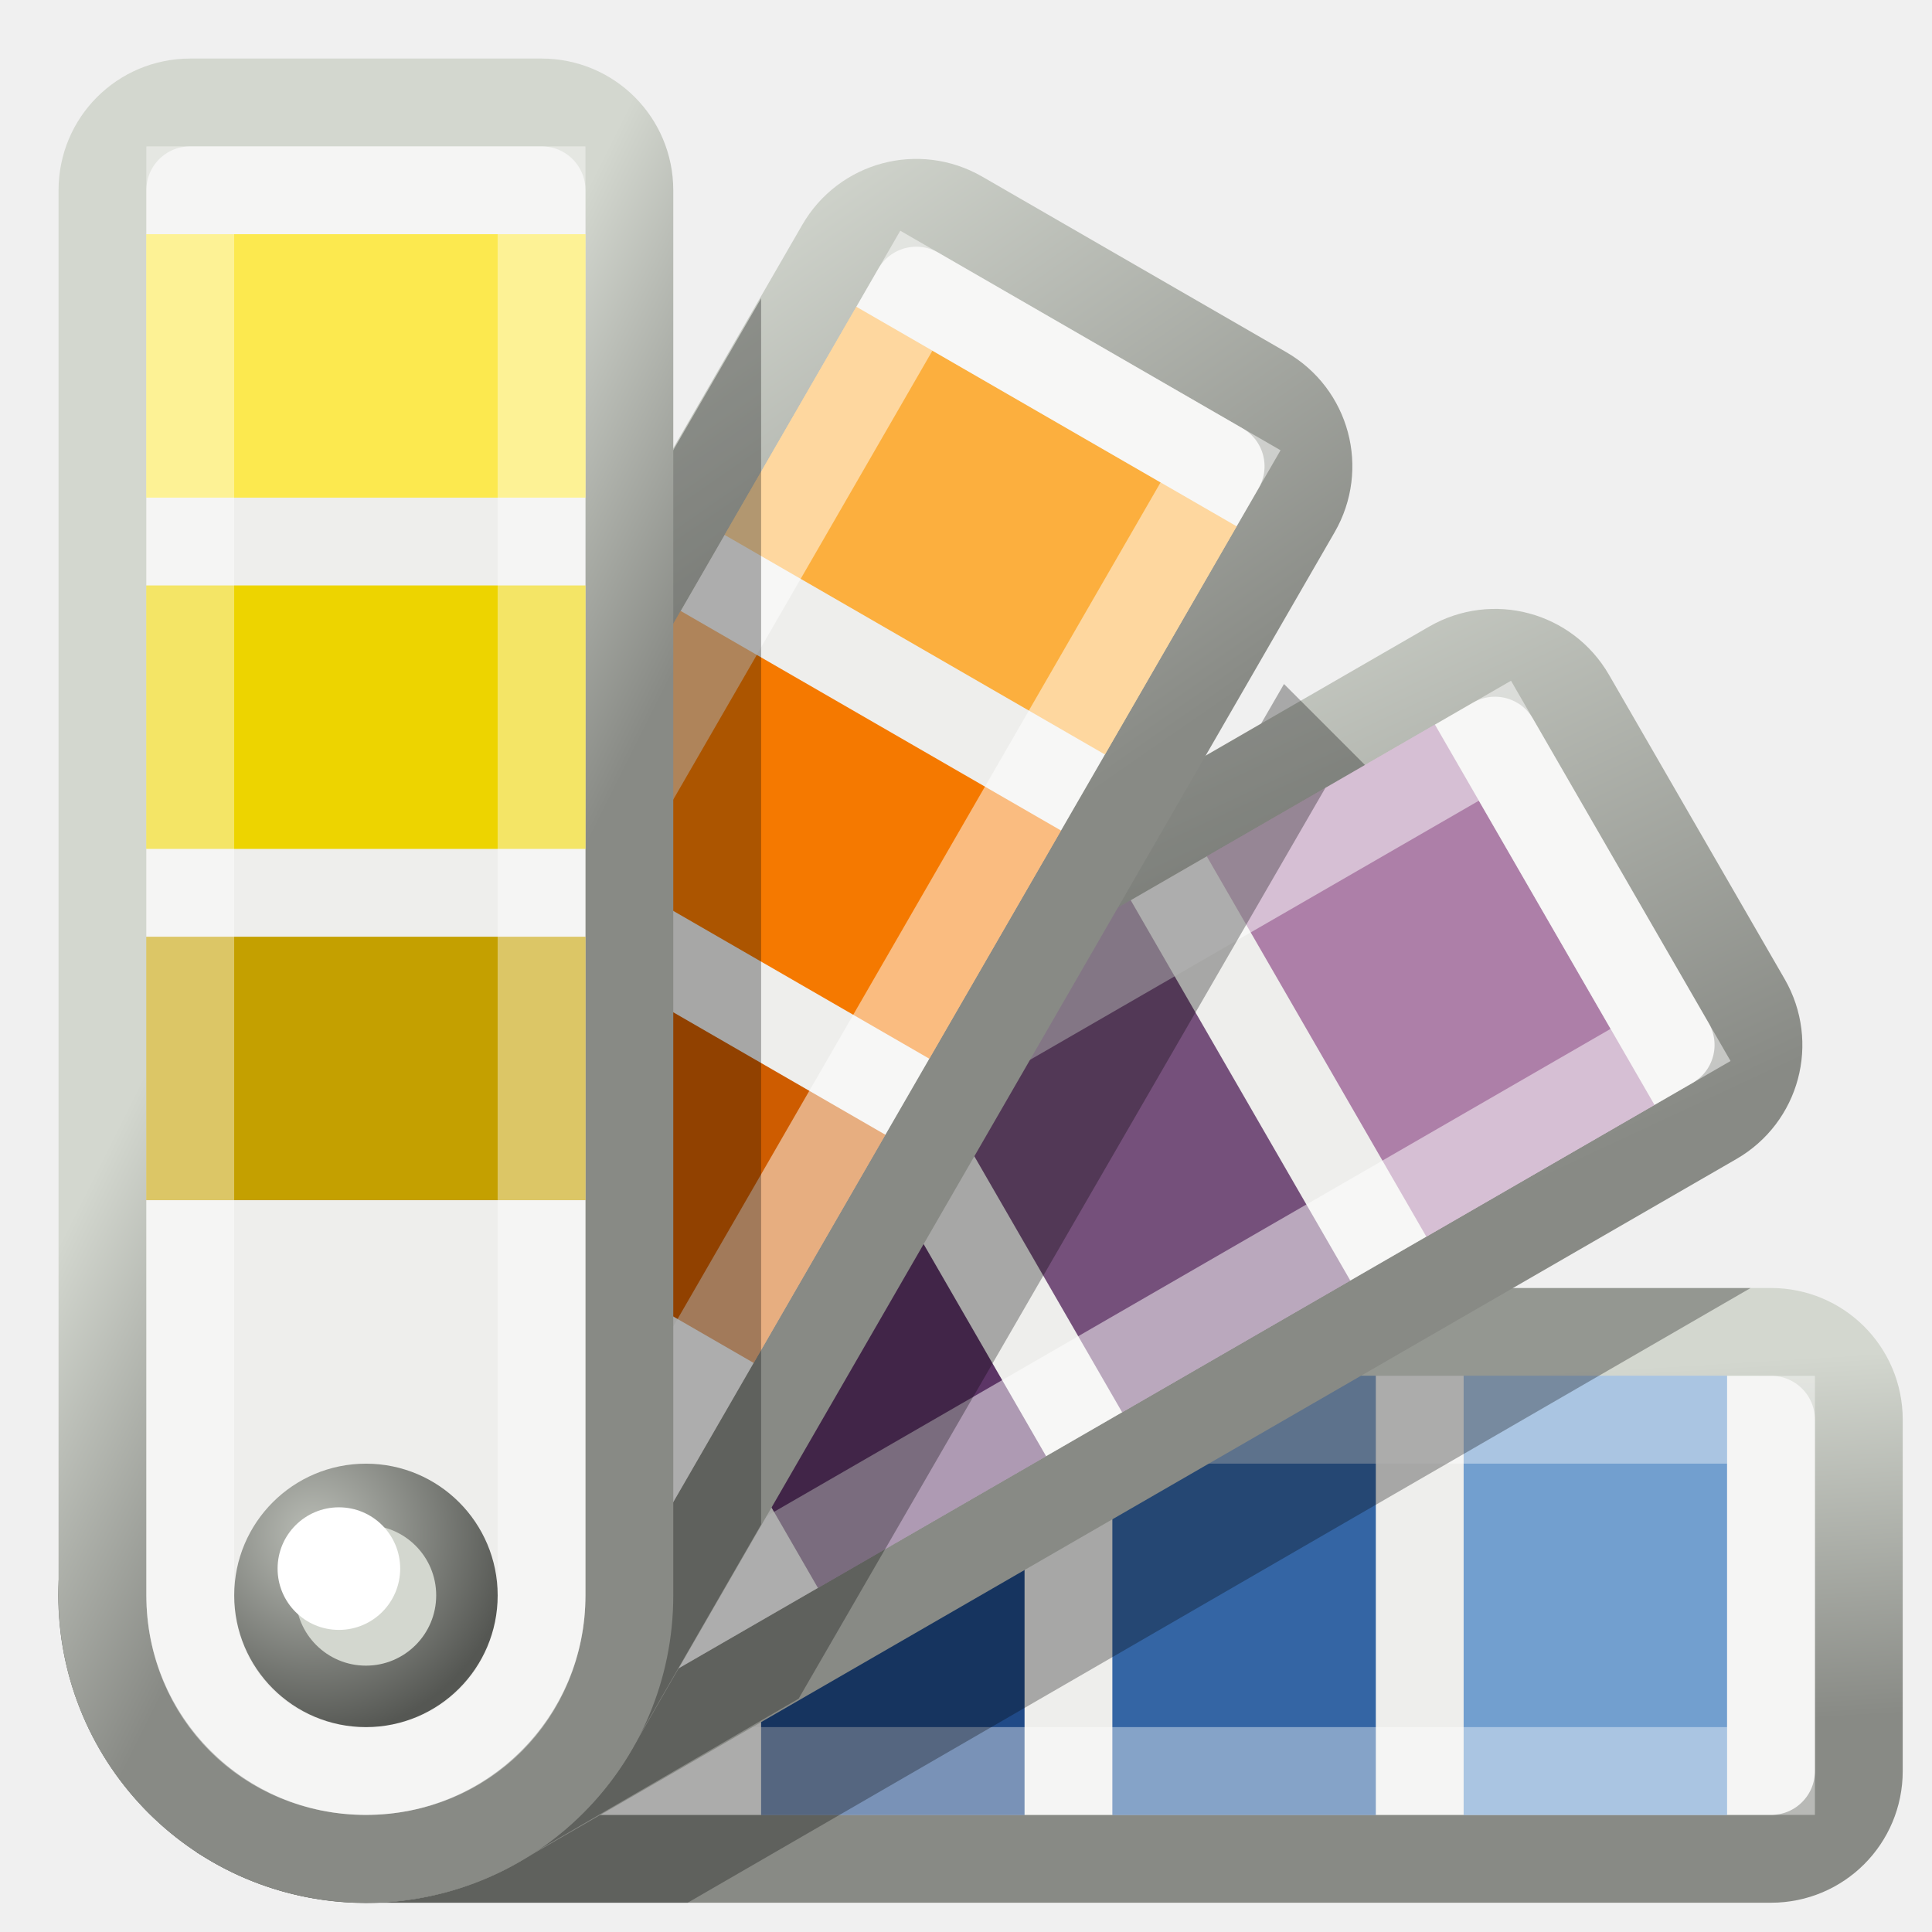
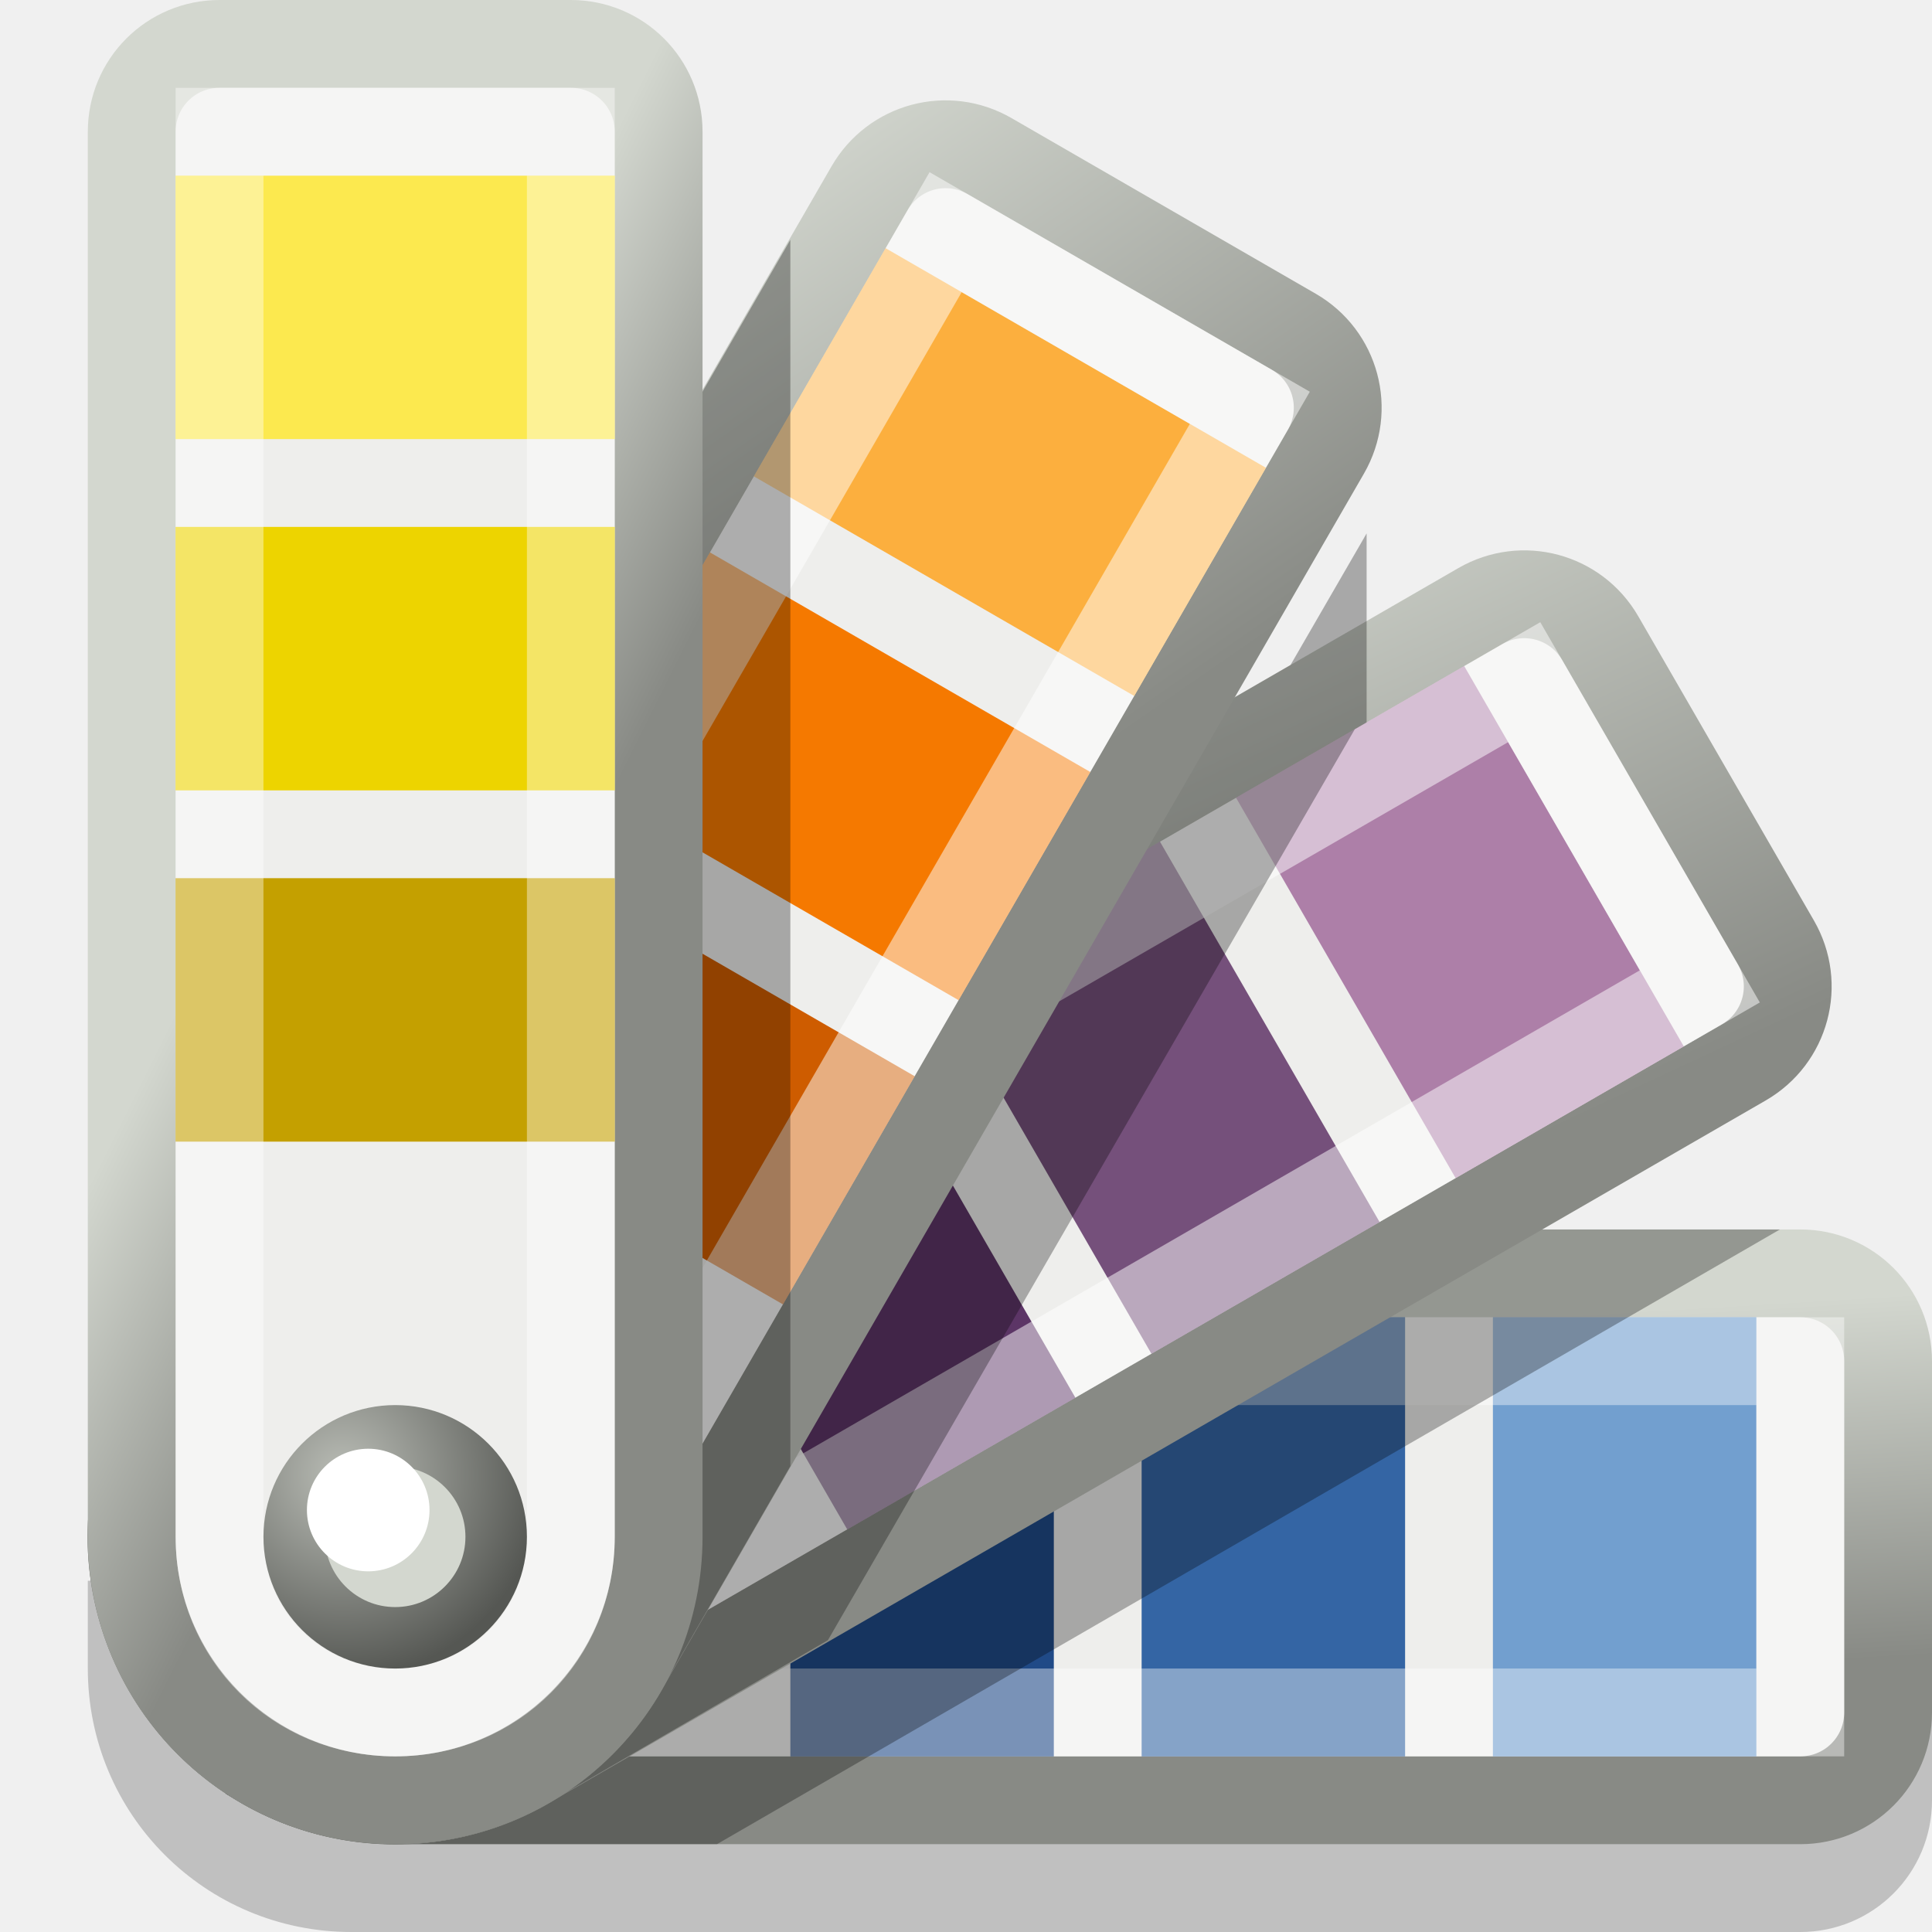
<svg xmlns="http://www.w3.org/2000/svg" xmlns:xlink="http://www.w3.org/1999/xlink" width="22" height="22" viewBox="0 0 22 22" version="1.1" id="svg1">
  <defs id="defs1">
    <linearGradient xlink:href="#linearGradient5158-6" id="linearGradient6380" gradientUnits="userSpaceOnUse" gradientTransform="translate(-30,-9)" x1="343.062" y1="201.438" x2="343.312" y2="205.562" />
    <linearGradient id="linearGradient5158-6">
      <stop style="stop-color:#d3d7cf;stop-opacity:1" offset="0" id="stop5160-1" />
      <stop style="stop-color:#888a85;stop-opacity:1" offset="1" id="stop5162-93" />
    </linearGradient>
    <linearGradient xlink:href="#linearGradient5158-6" id="linearGradient6380-8" gradientUnits="userSpaceOnUse" gradientTransform="translate(-30,-9)" x1="344.598" y1="197.206" x2="343.879" y2="205.451" />
    <linearGradient xlink:href="#linearGradient5158-6" id="linearGradient6380-8-0" gradientUnits="userSpaceOnUse" gradientTransform="translate(-30,-9)" x1="348.758" y1="197" x2="345.379" y2="204.147" />
    <linearGradient xlink:href="#linearGradient5158-6" id="linearGradient6380-8-0-2" gradientUnits="userSpaceOnUse" gradientTransform="translate(-30,-9)" x1="346.5" y1="202.5" x2="345" y2="205.5" />
-     <radialGradient xlink:href="#linearGradient7091" id="radialGradient7097" cx="306.803" cy="193.788" fx="306.803" fy="193.788" r="1.445" gradientTransform="matrix(1.58004,0,0,1.607698,-481.1914,-294.0926)" gradientUnits="userSpaceOnUse" />
+     <radialGradient xlink:href="#linearGradient7091" id="radialGradient7097" cx="306.803" cy="193.788" fx="306.803" fy="193.788" r="1.445" gradientTransform="matrix(1.58004,0,0,1.607698,-480.8581,-294.7593)" gradientUnits="userSpaceOnUse" />
    <linearGradient id="linearGradient7091">
      <stop style="stop-color:#babdb6;stop-opacity:1" offset="0" id="stop7093" />
      <stop style="stop-color:#555753;stop-opacity:1" offset="1" id="stop7095" />
    </linearGradient>
  </defs>
  <g id="layer1">
-     <g id="g6371" style="display:inline;enable-background:new" transform="translate(-303.3333,-176.3333)">
+     <path style="color:#000000;display:inline;overflow:visible;visibility:visible;opacity:0.2;fill:#000000;fill-opacity:1;fill-rule:nonzero;stroke:#000000;stroke-width:1;marker:none;enable-background:accumulate" d="m 1.5,18.5 v 0.5 c 0,1.385 1.115,2.5 2.5,2.5 H 20.5 c 0.554,0 1,-0.446 1,-1 v -2 z" id="rect4720-0-8-0-0" />
+     <g id="g6371" style="display:inline;enable-background:new" transform="translate(-303,-177)">
      <path id="rect4720-0-8-51" d="m 307.5,191.5 c -1.662,0 -3,1.338 -3,3 0,1.662 1.338,3 3,3 h 16 c 0.554,0 1,-0.446 1,-1 v -4 c 0,-0.554 -0.446,-1 -1,-1 z" style="color:#000000;display:inline;overflow:visible;visibility:visible;fill:#eeeeec;fill-opacity:1;fill-rule:nonzero;stroke:url(#linearGradient6380);stroke-width:1;marker:none;enable-background:accumulate" />
      <rect ry="0" rx="0" y="192" x="320" height="5" width="3" id="rect4927-6" style="color:#000000;display:inline;overflow:visible;visibility:visible;fill:#729fcf;stroke:none;stroke-width:1;marker:none;enable-background:accumulate" />
      <rect ry="0" rx="0" y="192" x="316" height="5" width="3" id="rect4927-6-5" style="color:#000000;display:inline;overflow:visible;visibility:visible;fill:#3465a4;stroke:none;stroke-width:1;marker:none;enable-background:accumulate" />
      <rect ry="0" rx="0" y="192" x="312" height="5" width="3" id="rect4927-6-5-7" style="color:#000000;display:inline;overflow:visible;visibility:visible;fill:#204a87;stroke:none;stroke-width:1;marker:none;enable-background:accumulate" />
      <path d="m 307.5,192.5 c -1.125,0 -2,0.875 -2,2 0,1.125 0.875,2 2,2 h 16 v -4 z" id="path6369" style="color:#000000;display:inline;overflow:visible;visibility:visible;opacity:0.4;fill:none;stroke:#ffffff;stroke-width:1;marker:none;enable-background:accumulate" />
    </g>
-     <path style="color:#000000;display:inline;overflow:visible;visibility:visible;opacity:0.3;fill:#000000;fill-opacity:1;fill-rule:nonzero;stroke:#000000;stroke-width:1;marker:none;enable-background:accumulate" d="m 6.104,15.167 -2.438,1.406 c -1.439,0.831 -1.925,2.654 -1.094,4.094 0.012,0.021 0.019,0.042 0.031,0.062 0.455,0.277 0.989,0.438 1.562,0.438 h 3.531 l 10.375,-6 H 6.104 Z" id="rect4720-0-8-51-1" />
-     <g style="display:inline;enable-background:new" id="g6371-8" transform="rotate(-30,-173.2092,672.361)">
+     <path style="color:#000000;display:inline;overflow:visible;visibility:visible;opacity:0.3;fill:#000000;fill-opacity:1;fill-rule:nonzero;stroke:#000000;stroke-width:1;marker:none;enable-background:accumulate" d="m 6.438,14.5 -2.438,1.406 c -1.439,0.831 -1.925,2.654 -1.094,4.094 0.012,0.021 0.019,0.042 0.031,0.062 0.455,0.277 0.989,0.438 1.562,0.438 h 3.531 l 10.375,-6 H 6.437 Z" id="rect4720-0-8-51-1" />
+     <g style="display:inline;enable-background:new" id="g6371-8" transform="rotate(-30,-174.2865,671.4057)">
      <path id="rect4720-0-8-51-9" d="m 307.5,191.5 c -1.662,0 -3,1.338 -3,3 0,1.662 1.338,3 3,3 h 16 c 0.554,0 1,-0.446 1,-1 v -4 c 0,-0.554 -0.446,-1 -1,-1 z" style="color:#000000;display:inline;overflow:visible;visibility:visible;fill:#eeeeec;fill-opacity:1;fill-rule:nonzero;stroke:url(#linearGradient6380-8);stroke-width:1;marker:none;enable-background:accumulate" />
      <rect ry="0" rx="0" y="192" x="320" height="5" width="3" id="rect4927-6-3" style="color:#000000;display:inline;overflow:visible;visibility:visible;fill:#ad7fa8;stroke:none;stroke-width:1;marker:none;enable-background:accumulate" />
      <rect ry="0" rx="0" y="192" x="316" height="5" width="3" id="rect4927-6-5-9" style="color:#000000;display:inline;overflow:visible;visibility:visible;fill:#75507b;stroke:none;stroke-width:1;marker:none;enable-background:accumulate" />
      <rect ry="0" rx="0" y="192" x="312" height="5" width="3" id="rect4927-6-5-7-6" style="color:#000000;display:inline;overflow:visible;visibility:visible;fill:#5c3566;stroke:none;stroke-width:1;marker:none;enable-background:accumulate" />
      <path d="m 307.5,192.5 c -1.125,0 -2,0.875 -2,2 0,1.125 0.875,2 2,2 h 16 v -4 z" id="path6369-1" style="color:#000000;display:inline;overflow:visible;visibility:visible;opacity:0.5;fill:none;stroke:#ffffff;stroke-width:1;marker:none;enable-background:accumulate" />
    </g>
-     <path style="color:#000000;display:inline;overflow:visible;visibility:visible;opacity:0.3;fill:#000000;fill-opacity:1;fill-rule:nonzero;stroke:#000000;stroke-width:1;marker:none;enable-background:accumulate" d="m 14.729,8.604 -10.375,6 -1.781,3.062 c -0.57,0.987 -0.522,2.157 0.031,3.062 0.906,0.553 2.075,0.601 3.062,0.031 l 3.062,-1.781 6,-10.375 z" id="rect4720-0-8-51-9-1" />
-     <g style="display:inline;enable-background:new" id="g6371-8-5" transform="rotate(-60,3.124188,369.0277)">
+     <path style="color:#000000;display:inline;overflow:visible;visibility:visible;opacity:0.3;fill:#000000;fill-opacity:1;fill-rule:nonzero;stroke:#000000;stroke-width:1;marker:none;enable-background:accumulate" d="m 15.062,7.938 -10.375,6 -1.781,3.062 c -0.57,0.987 -0.522,2.157 0.031,3.062 0.906,0.553 2.075,0.601 3.062,0.031 l 3.062,-1.781 L 15.062,7.937 Z" id="rect4720-0-8-51-9-1" />
+     <g style="display:inline;enable-background:new" id="g6371-8-5" transform="rotate(-60,2.713509,368.4057)">
      <path id="rect4720-0-8-51-9-9" d="m 307.5,191.5 c -1.662,0 -3,1.338 -3,3 0,1.662 1.338,3 3,3 h 16 c 0.554,0 1,-0.446 1,-1 v -4 c 0,-0.554 -0.446,-1 -1,-1 z" style="color:#000000;display:inline;overflow:visible;visibility:visible;fill:#eeeeec;fill-opacity:1;fill-rule:nonzero;stroke:url(#linearGradient6380-8-0);stroke-width:1;marker:none;enable-background:accumulate" />
      <rect ry="0" rx="0" y="192" x="320" height="5" width="3" id="rect4927-6-3-1" style="color:#000000;display:inline;overflow:visible;visibility:visible;fill:#fcaf3e;stroke:none;stroke-width:1;marker:none;enable-background:accumulate" />
      <rect ry="0" rx="0" y="192" x="316" height="5" width="3" id="rect4927-6-5-9-8" style="color:#000000;display:inline;overflow:visible;visibility:visible;fill:#f57900;stroke:none;stroke-width:1;marker:none;enable-background:accumulate" />
      <rect ry="0" rx="0" y="192" x="312" height="5" width="3" id="rect4927-6-5-7-6-3" style="color:#000000;display:inline;overflow:visible;visibility:visible;fill:#ce5c00;stroke:none;stroke-width:1;marker:none;enable-background:accumulate" />
      <path d="m 307.5,192.5 c -1.125,0 -2,0.875 -2,2 0,1.125 0.875,2 2,2 h 16 v -4 z" id="path6369-1-1" style="color:#000000;display:inline;overflow:visible;visibility:visible;opacity:0.5;fill:none;stroke:#ffffff;stroke-width:1;marker:none;enable-background:accumulate" />
    </g>
-     <path style="color:#000000;display:inline;overflow:visible;visibility:visible;opacity:0.3;fill:#000000;fill-opacity:1;fill-rule:nonzero;stroke:#000000;stroke-width:1;marker:none;enable-background:accumulate" d="m 8.167,5.26 -6,10.375 v 3.531 c 0,0.574 0.16,1.108 0.438,1.562 0.02,0.012 0.042,0.019 0.062,0.031 1.439,0.831 3.263,0.346 4.094,-1.094 l 1.406,-2.438 V 5.26 Z" id="rect4720-0-8-51-9-9-40" />
-     <g style="display:inline;enable-background:new" id="g6371-8-5-6" transform="rotate(-90,67.66666,258)">
+     <path style="color:#000000;display:inline;overflow:visible;visibility:visible;opacity:0.3;fill:#000000;fill-opacity:1;fill-rule:nonzero;stroke:#000000;stroke-width:1;marker:none;enable-background:accumulate" d="m 8.5,4.594 -6,10.375 v 3.531 c 0,0.574 0.16,1.108 0.438,1.562 0.02,0.012 0.042,0.019 0.062,0.031 1.439,0.831 3.263,0.346 4.094,-1.094 l 1.406,-2.438 V 4.594 Z" id="rect4720-0-8-51-9-9-40" />
+     <g style="display:inline;enable-background:new" id="g6371-8-5-6" transform="rotate(-90,67.5,257.5)">
      <path id="rect4720-0-8-51-9-9-4" d="m 307.5,191.5 c -1.662,0 -3,1.338 -3,3 0,1.662 1.338,3 3,3 h 16 c 0.554,0 1,-0.446 1,-1 v -4 c 0,-0.554 -0.446,-1 -1,-1 z" style="color:#000000;display:inline;overflow:visible;visibility:visible;fill:#eeeeec;fill-opacity:1;fill-rule:nonzero;stroke:url(#linearGradient6380-8-0-2);stroke-width:1;marker:none;enable-background:accumulate" />
      <rect ry="0" rx="0" y="192" x="320" height="5" width="3" id="rect4927-6-3-1-8" style="color:#000000;display:inline;overflow:visible;visibility:visible;fill:#fce94f;stroke:none;stroke-width:1;marker:none;enable-background:accumulate" />
      <rect ry="0" rx="0" y="192" x="316" height="5" width="3" id="rect4927-6-5-9-8-6" style="color:#000000;display:inline;overflow:visible;visibility:visible;fill:#edd400;stroke:none;stroke-width:1;marker:none;enable-background:accumulate" />
      <rect ry="0" rx="0" y="192" x="312" height="5" width="3" id="rect4927-6-5-7-6-3-9" style="color:#000000;display:inline;overflow:visible;visibility:visible;fill:#c4a000;stroke:none;stroke-width:1;marker:none;enable-background:accumulate" />
      <path d="m 307.5,192.5 c -1.125,0 -2,0.875 -2,2 0,1.125 0.875,2 2,2 h 16 v -4 z" id="path6369-1-1-8" style="color:#000000;display:inline;overflow:visible;visibility:visible;opacity:0.4;fill:none;stroke:#ffffff;stroke-width:1;marker:none;enable-background:accumulate" />
    </g>
-     <ellipse style="color:#000000;display:inline;overflow:visible;visibility:visible;fill:#d3d7cf;fill-opacity:1;fill-rule:nonzero;stroke:url(#radialGradient7097);stroke-width:0.7;stroke-linecap:round;stroke-linejoin:round;stroke-miterlimit:4;stroke-dasharray:none;stroke-dashoffset:0;stroke-opacity:1;marker:none;enable-background:accumulate" id="path6565" cx="4.167" cy="18.167" rx="1.15" ry="1.15" />
-     <circle style="color:#000000;display:inline;overflow:visible;visibility:visible;fill:#ffffff;fill-opacity:1;fill-rule:nonzero;stroke:none;stroke-width:0.698;marker:none;enable-background:accumulate" id="path4532-3-8-9" cx="3.859" cy="17.862" r="0.698" />
+     <ellipse style="color:#000000;display:inline;overflow:visible;visibility:visible;fill:#d3d7cf;fill-opacity:1;fill-rule:nonzero;stroke:url(#radialGradient7097);stroke-width:0.7;stroke-linecap:round;stroke-linejoin:round;stroke-miterlimit:4;stroke-dasharray:none;stroke-dashoffset:0;stroke-opacity:1;marker:none;enable-background:accumulate" id="path6565" cx="4.5" cy="17.5" rx="1.15" ry="1.15" />
+     <circle style="color:#000000;display:inline;overflow:visible;visibility:visible;fill:#ffffff;fill-opacity:1;fill-rule:nonzero;stroke:none;stroke-width:0.698;marker:none;enable-background:accumulate" id="path4532-3-8-9" cx="4.193" cy="17.195" r="0.698" />
  </g>
</svg>
